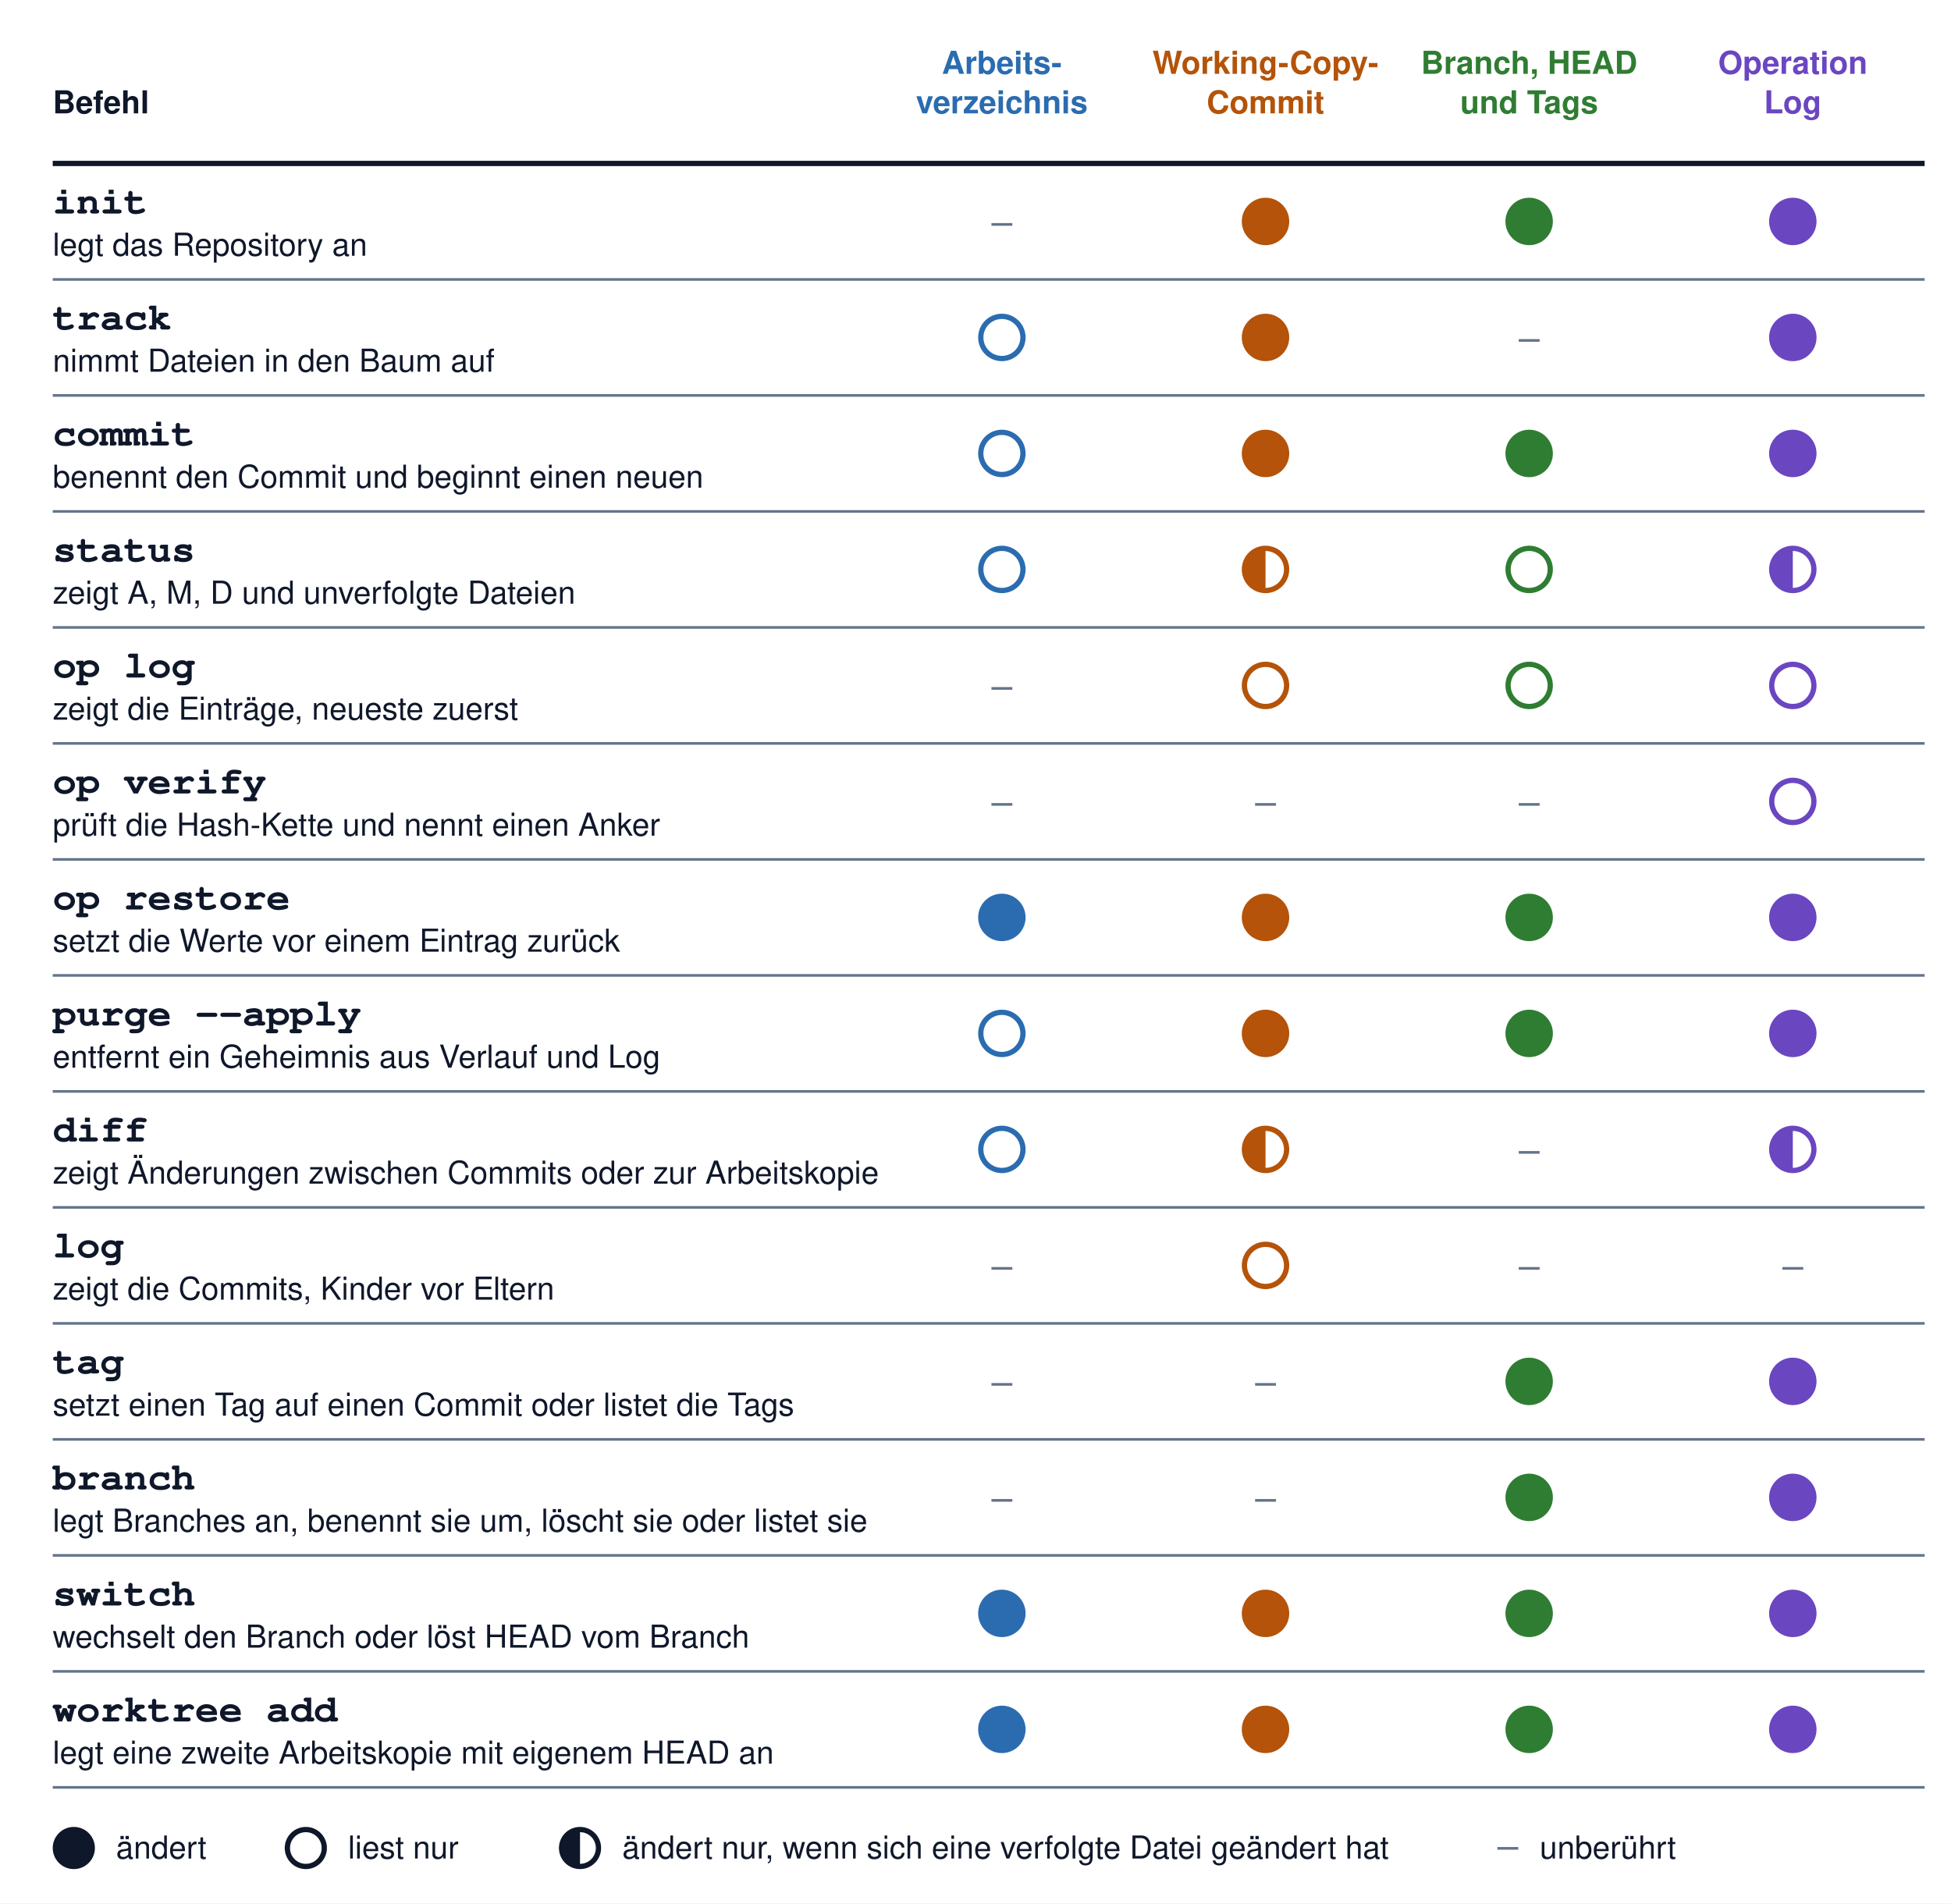
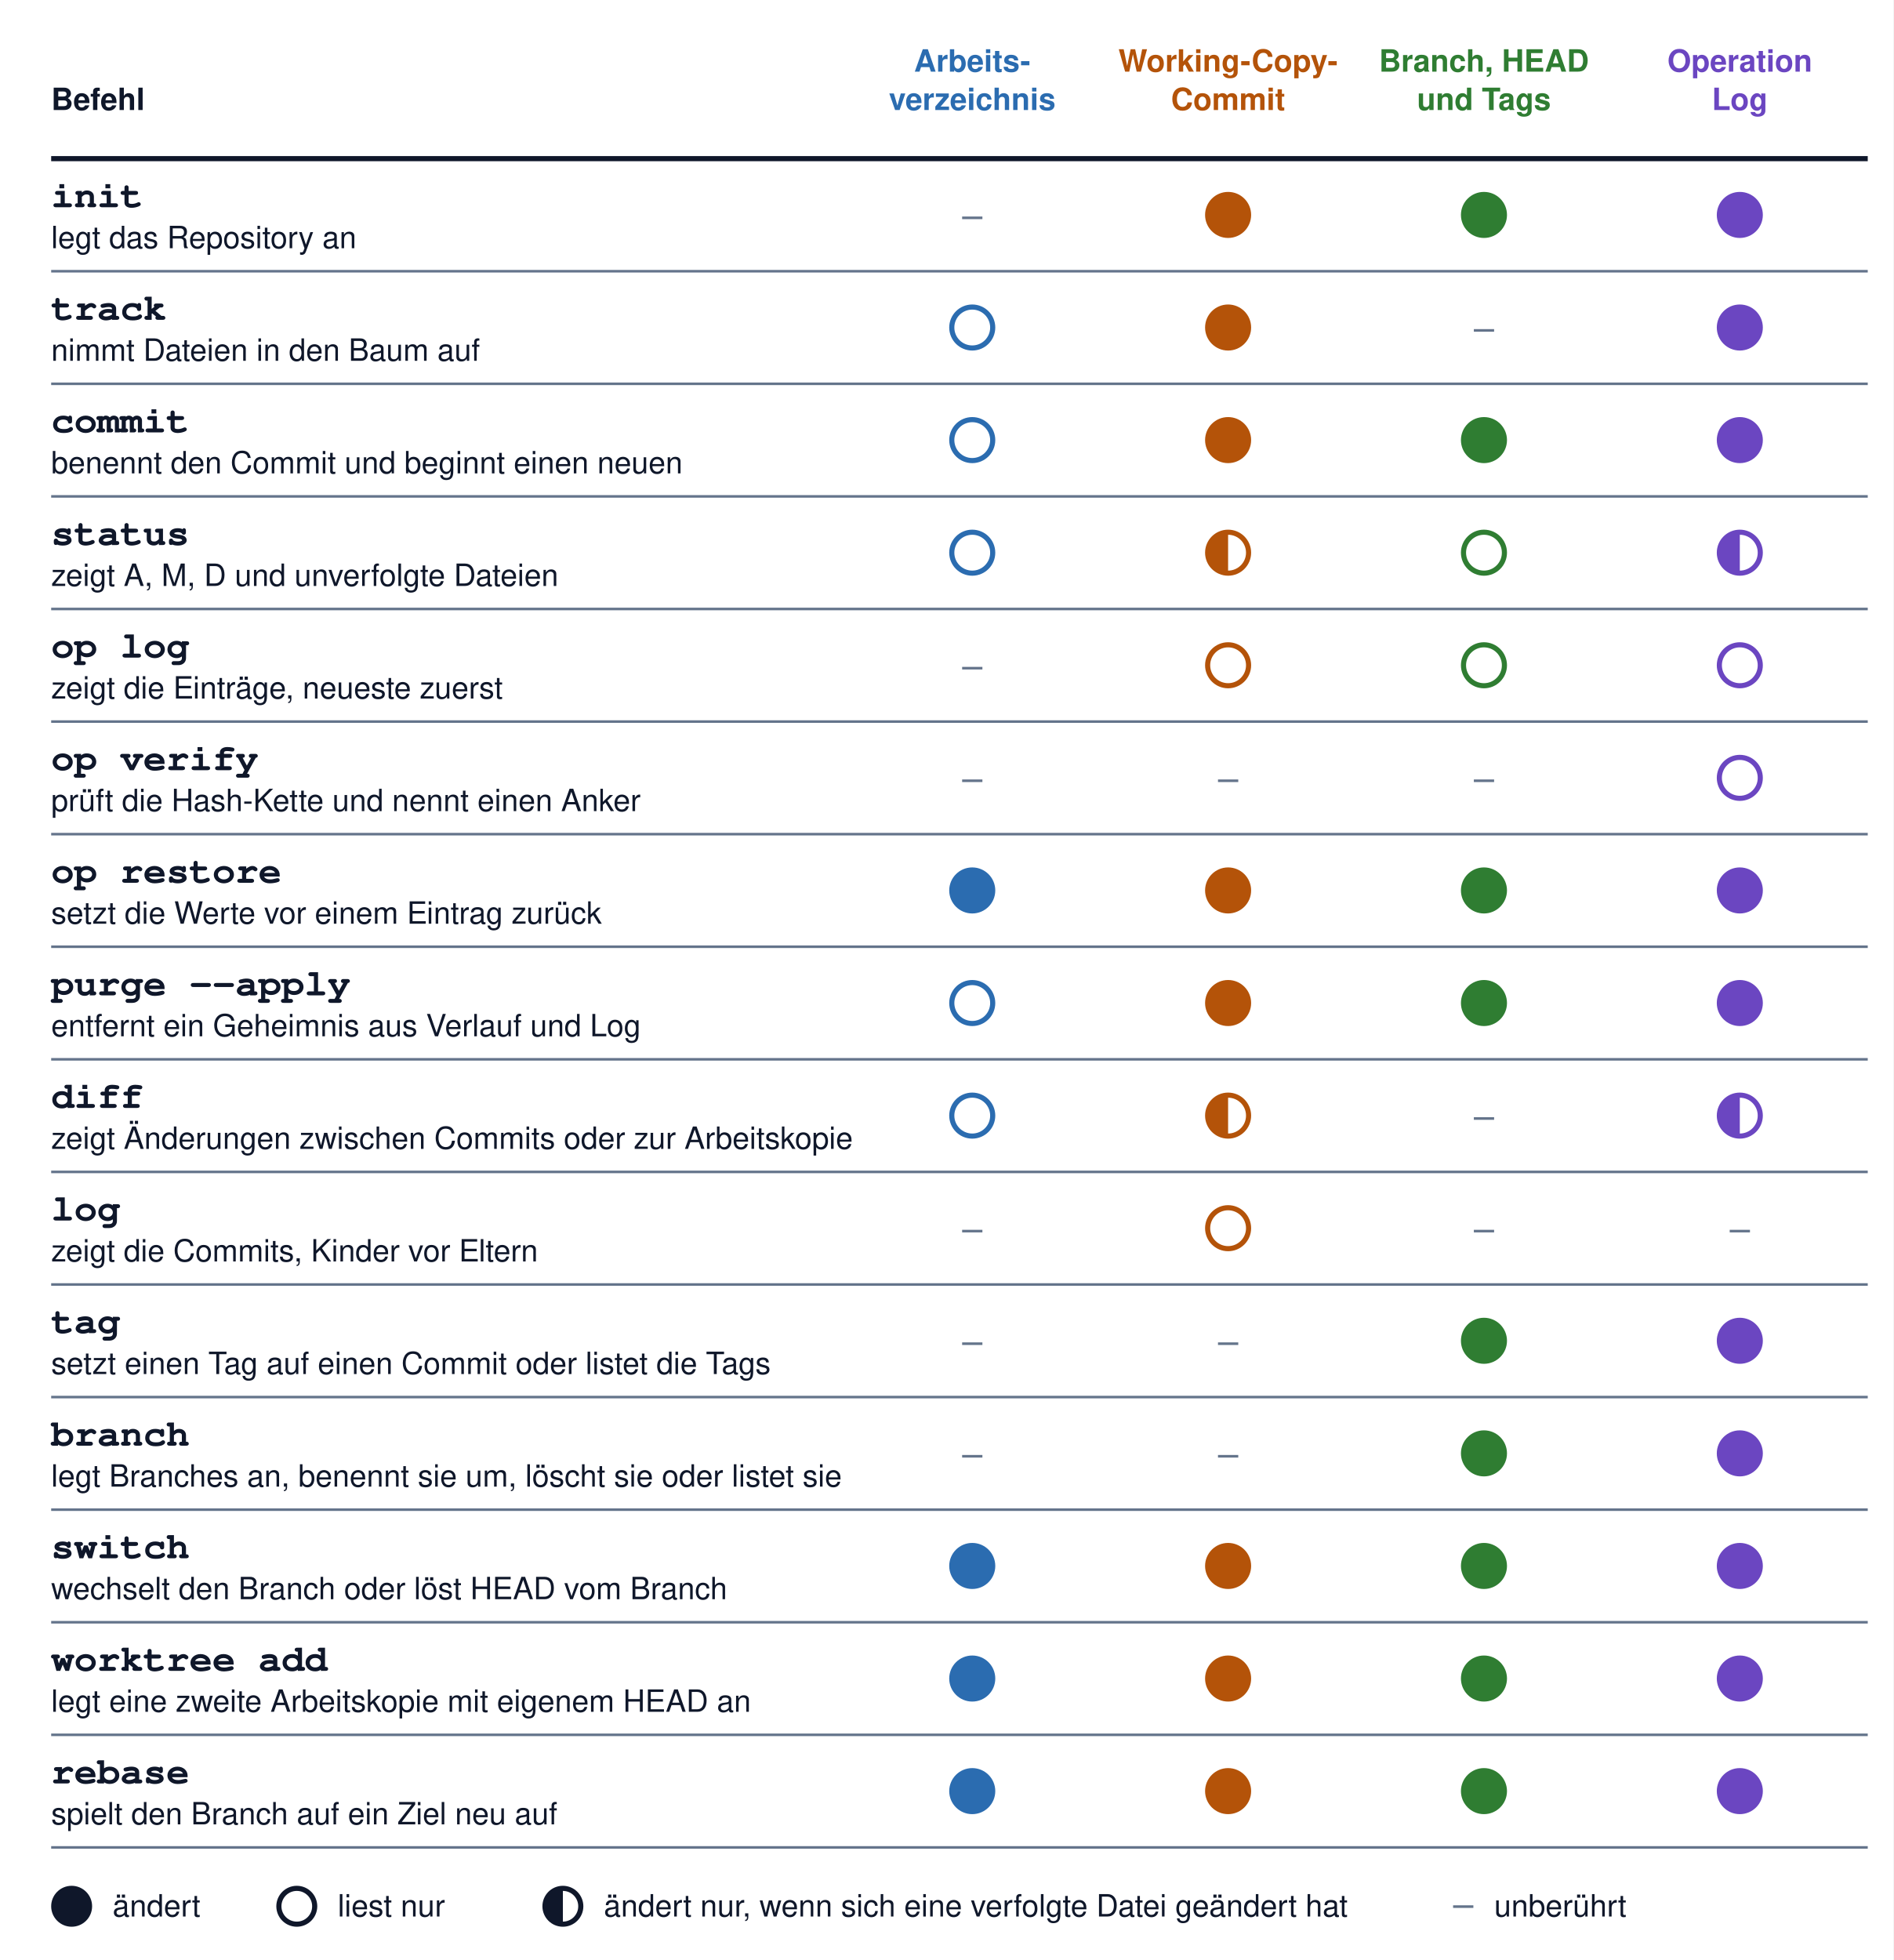
- <svg xmlns="http://www.w3.org/2000/svg" viewBox="0 0 740 722" font-family="Helvetica, Arial, sans-serif">
-   <rect x="0" y="0" width="740" height="722" fill="#FFFFFF" />
+ <svg xmlns="http://www.w3.org/2000/svg" viewBox="0 0 740 766" font-family="Helvetica, Arial, sans-serif">
+   <rect x="0" y="0" width="740" height="766" fill="#FFFFFF" />
  <g font-size="12" font-weight="bold" text-anchor="middle">
    <text x="380" y="28" fill="#2B6CB0">Arbeits-</text>
    <text x="380" y="43" fill="#2B6CB0">verzeichnis</text>
    <text x="480" y="28" fill="#B45309">Working-Copy-</text>
    <text x="480" y="43" fill="#B45309">Commit</text>
    <text x="580" y="28" fill="#2F7D32">Branch, HEAD</text>
    <text x="580" y="43" fill="#2F7D32">und Tags</text>
    <text x="680" y="28" fill="#6B46C1">Operation</text>
    <text x="680" y="43" fill="#6B46C1">Log</text>
  </g>
  <text x="20" y="43" font-size="12" font-weight="bold" fill="#0F172A">Befehl</text>
  <line x1="20" y1="62" x2="730" y2="62" stroke="#0F172A" stroke-width="2" />
  <g stroke="#64748B" stroke-width="1">
    <line x1="20" y1="106" x2="730" y2="106" />
    <line x1="20" y1="150" x2="730" y2="150" />
    <line x1="20" y1="194" x2="730" y2="194" />
    <line x1="20" y1="238" x2="730" y2="238" />
    <line x1="20" y1="282" x2="730" y2="282" />
    <line x1="20" y1="326" x2="730" y2="326" />
    <line x1="20" y1="370" x2="730" y2="370" />
    <line x1="20" y1="414" x2="730" y2="414" />
    <line x1="20" y1="458" x2="730" y2="458" />
    <line x1="20" y1="502" x2="730" y2="502" />
    <line x1="20" y1="546" x2="730" y2="546" />
    <line x1="20" y1="590" x2="730" y2="590" />
    <line x1="20" y1="634" x2="730" y2="634" />
    <line x1="20" y1="678" x2="730" y2="678" />
+     <line x1="20" y1="722" x2="730" y2="722" />
  </g>
  <g fill="#0F172A">
    <text x="20" y="81" font-family="Courier, monospace" font-size="15" font-weight="bold">init</text>
    <text x="20" y="125" font-family="Courier, monospace" font-size="15" font-weight="bold">track</text>
    <text x="20" y="169" font-family="Courier, monospace" font-size="15" font-weight="bold">commit</text>
    <text x="20" y="213" font-family="Courier, monospace" font-size="15" font-weight="bold">status</text>
    <text x="20" y="257" font-family="Courier, monospace" font-size="15" font-weight="bold">op log</text>
    <text x="20" y="301" font-family="Courier, monospace" font-size="15" font-weight="bold">op verify</text>
    <text x="20" y="345" font-family="Courier, monospace" font-size="15" font-weight="bold">op restore</text>
    <text x="20" y="389" font-family="Courier, monospace" font-size="15" font-weight="bold">purge --apply</text>
    <text x="20" y="433" font-family="Courier, monospace" font-size="15" font-weight="bold">diff</text>
    <text x="20" y="477" font-family="Courier, monospace" font-size="15" font-weight="bold">log</text>
    <text x="20" y="521" font-family="Courier, monospace" font-size="15" font-weight="bold">tag</text>
    <text x="20" y="565" font-family="Courier, monospace" font-size="15" font-weight="bold">branch</text>
    <text x="20" y="609" font-family="Courier, monospace" font-size="15" font-weight="bold">switch</text>
    <text x="20" y="653" font-family="Courier, monospace" font-size="15" font-weight="bold">worktree add</text>
+     <text x="20" y="697" font-family="Courier, monospace" font-size="15" font-weight="bold">rebase</text>
  </g>
  <g fill="#0F172A" font-size="12">
    <text x="20" y="97">legt das Repository an</text>
    <text x="20" y="141">nimmt Dateien in den Baum auf</text>
    <text x="20" y="185">benennt den Commit und beginnt einen neuen</text>
    <text x="20" y="229">zeigt A, M, D und unverfolgte Dateien</text>
    <text x="20" y="273">zeigt die Einträge, neueste zuerst</text>
    <text x="20" y="317">prüft die Hash-Kette und nennt einen Anker</text>
    <text x="20" y="361">setzt die Werte vor einem Eintrag zurück</text>
    <text x="20" y="405">entfernt ein Geheimnis aus Verlauf und Log</text>
    <text x="20" y="449">zeigt Änderungen zwischen Commits oder zur Arbeitskopie</text>
    <text x="20" y="493">zeigt die Commits, Kinder vor Eltern</text>
    <text x="20" y="537">setzt einen Tag auf einen Commit oder listet die Tags</text>
    <text x="20" y="581">legt Branches an, benennt sie um, löscht sie oder listet sie</text>
    <text x="20" y="625">wechselt den Branch oder löst HEAD vom Branch</text>
    <text x="20" y="669">legt eine zweite Arbeitskopie mit eigenem HEAD an</text>
+     <text x="20" y="713">spielt den Branch auf ein Ziel neu auf</text>
  </g>
  <circle cx="480" cy="84" r="9" fill="#B45309" />
  <circle cx="580" cy="84" r="9" fill="#2F7D32" />
  <circle cx="680" cy="84" r="9" fill="#6B46C1" />
  <text x="380" y="89" font-size="14" fill="#64748B" text-anchor="middle">–</text>
  <circle cx="380" cy="128" r="8" fill="none" stroke="#2B6CB0" stroke-width="2" />
  <circle cx="480" cy="128" r="9" fill="#B45309" />
  <text x="580" y="133" font-size="14" fill="#64748B" text-anchor="middle">–</text>
  <circle cx="680" cy="128" r="9" fill="#6B46C1" />
  <circle cx="380" cy="172" r="8" fill="none" stroke="#2B6CB0" stroke-width="2" />
  <circle cx="480" cy="172" r="9" fill="#B45309" />
  <circle cx="580" cy="172" r="9" fill="#2F7D32" />
  <circle cx="680" cy="172" r="9" fill="#6B46C1" />
  <circle cx="380" cy="216" r="8" fill="none" stroke="#2B6CB0" stroke-width="2" />
  <circle cx="480" cy="216" r="8" fill="none" stroke="#B45309" stroke-width="2" />
  <path d="M480,208 A8,8 0 0 0 480,224 Z" fill="#B45309" />
  <circle cx="580" cy="216" r="8" fill="none" stroke="#2F7D32" stroke-width="2" />
  <circle cx="680" cy="216" r="8" fill="none" stroke="#6B46C1" stroke-width="2" />
  <path d="M680,208 A8,8 0 0 0 680,224 Z" fill="#6B46C1" />
  <text x="380" y="265" font-size="14" fill="#64748B" text-anchor="middle">–</text>
  <circle cx="480" cy="260" r="8" fill="none" stroke="#B45309" stroke-width="2" />
  <circle cx="580" cy="260" r="8" fill="none" stroke="#2F7D32" stroke-width="2" />
  <circle cx="680" cy="260" r="8" fill="none" stroke="#6B46C1" stroke-width="2" />
  <text x="380" y="309" font-size="14" fill="#64748B" text-anchor="middle">–</text>
  <text x="480" y="309" font-size="14" fill="#64748B" text-anchor="middle">–</text>
  <text x="580" y="309" font-size="14" fill="#64748B" text-anchor="middle">–</text>
  <circle cx="680" cy="304" r="8" fill="none" stroke="#6B46C1" stroke-width="2" />
  <circle cx="380" cy="348" r="9" fill="#2B6CB0" />
  <circle cx="480" cy="348" r="9" fill="#B45309" />
  <circle cx="580" cy="348" r="9" fill="#2F7D32" />
  <circle cx="680" cy="348" r="9" fill="#6B46C1" />
  <circle cx="380" cy="392" r="8" fill="none" stroke="#2B6CB0" stroke-width="2" />
  <circle cx="480" cy="392" r="9" fill="#B45309" />
  <circle cx="580" cy="392" r="9" fill="#2F7D32" />
  <circle cx="680" cy="392" r="9" fill="#6B46C1" />
  <circle cx="380" cy="436" r="8" fill="none" stroke="#2B6CB0" stroke-width="2" />
  <circle cx="480" cy="436" r="8" fill="none" stroke="#B45309" stroke-width="2" />
  <path d="M480,428 A8,8 0 0 0 480,444 Z" fill="#B45309" />
  <text x="580" y="441" font-size="14" fill="#64748B" text-anchor="middle">–</text>
  <circle cx="680" cy="436" r="8" fill="none" stroke="#6B46C1" stroke-width="2" />
  <path d="M680,428 A8,8 0 0 0 680,444 Z" fill="#6B46C1" />
  <text x="380" y="485" font-size="14" fill="#64748B" text-anchor="middle">–</text>
  <circle cx="480" cy="480" r="8" fill="none" stroke="#B45309" stroke-width="2" />
  <text x="580" y="485" font-size="14" fill="#64748B" text-anchor="middle">–</text>
  <text x="680" y="485" font-size="14" fill="#64748B" text-anchor="middle">–</text>
  <text x="380" y="529" font-size="14" fill="#64748B" text-anchor="middle">–</text>
  <text x="480" y="529" font-size="14" fill="#64748B" text-anchor="middle">–</text>
  <circle cx="580" cy="524" r="9" fill="#2F7D32" />
  <circle cx="680" cy="524" r="9" fill="#6B46C1" />
  <text x="380" y="573" font-size="14" fill="#64748B" text-anchor="middle">–</text>
  <text x="480" y="573" font-size="14" fill="#64748B" text-anchor="middle">–</text>
  <circle cx="580" cy="568" r="9" fill="#2F7D32" />
  <circle cx="680" cy="568" r="9" fill="#6B46C1" />
  <circle cx="380" cy="612" r="9" fill="#2B6CB0" />
  <circle cx="480" cy="612" r="9" fill="#B45309" />
  <circle cx="580" cy="612" r="9" fill="#2F7D32" />
  <circle cx="680" cy="612" r="9" fill="#6B46C1" />
  <circle cx="380" cy="656" r="9" fill="#2B6CB0" />
  <circle cx="480" cy="656" r="9" fill="#B45309" />
  <circle cx="580" cy="656" r="9" fill="#2F7D32" />
  <circle cx="680" cy="656" r="9" fill="#6B46C1" />
+   <circle cx="380" cy="700" r="9" fill="#2B6CB0" />
+   <circle cx="480" cy="700" r="9" fill="#B45309" />
+   <circle cx="580" cy="700" r="9" fill="#2F7D32" />
+   <circle cx="680" cy="700" r="9" fill="#6B46C1" />
  <g fill="#0F172A" font-size="12">
-     <circle cx="28" cy="701" r="8" fill="#0F172A" />
-     <text x="44" y="705">ändert</text>
-     <circle cx="116" cy="701" r="7" fill="none" stroke="#0F172A" stroke-width="2" />
-     <text x="132" y="705">liest nur</text>
-     <circle cx="220" cy="701" r="7" fill="none" stroke="#0F172A" stroke-width="2" />
-     <path d="M220,694 A7,7 0 0 0 220,708 Z" fill="#0F172A" />
-     <text x="236" y="705">ändert nur, wenn sich eine verfolgte Datei geändert hat</text>
-     <text x="568" y="705" font-size="14" fill="#64748B">–</text>
-     <text x="584" y="705">unberührt</text>
+     <circle cx="28" cy="745" r="8" fill="#0F172A" />
+     <text x="44" y="749">ändert</text>
+     <circle cx="116" cy="745" r="7" fill="none" stroke="#0F172A" stroke-width="2" />
+     <text x="132" y="749">liest nur</text>
+     <circle cx="220" cy="745" r="7" fill="none" stroke="#0F172A" stroke-width="2" />
+     <path d="M220,738 A7,7 0 0 0 220,752 Z" fill="#0F172A" />
+     <text x="236" y="749">ändert nur, wenn sich eine verfolgte Datei geändert hat</text>
+     <text x="568" y="749" font-size="14" fill="#64748B">–</text>
+     <text x="584" y="749">unberührt</text>
  </g>
</svg>
